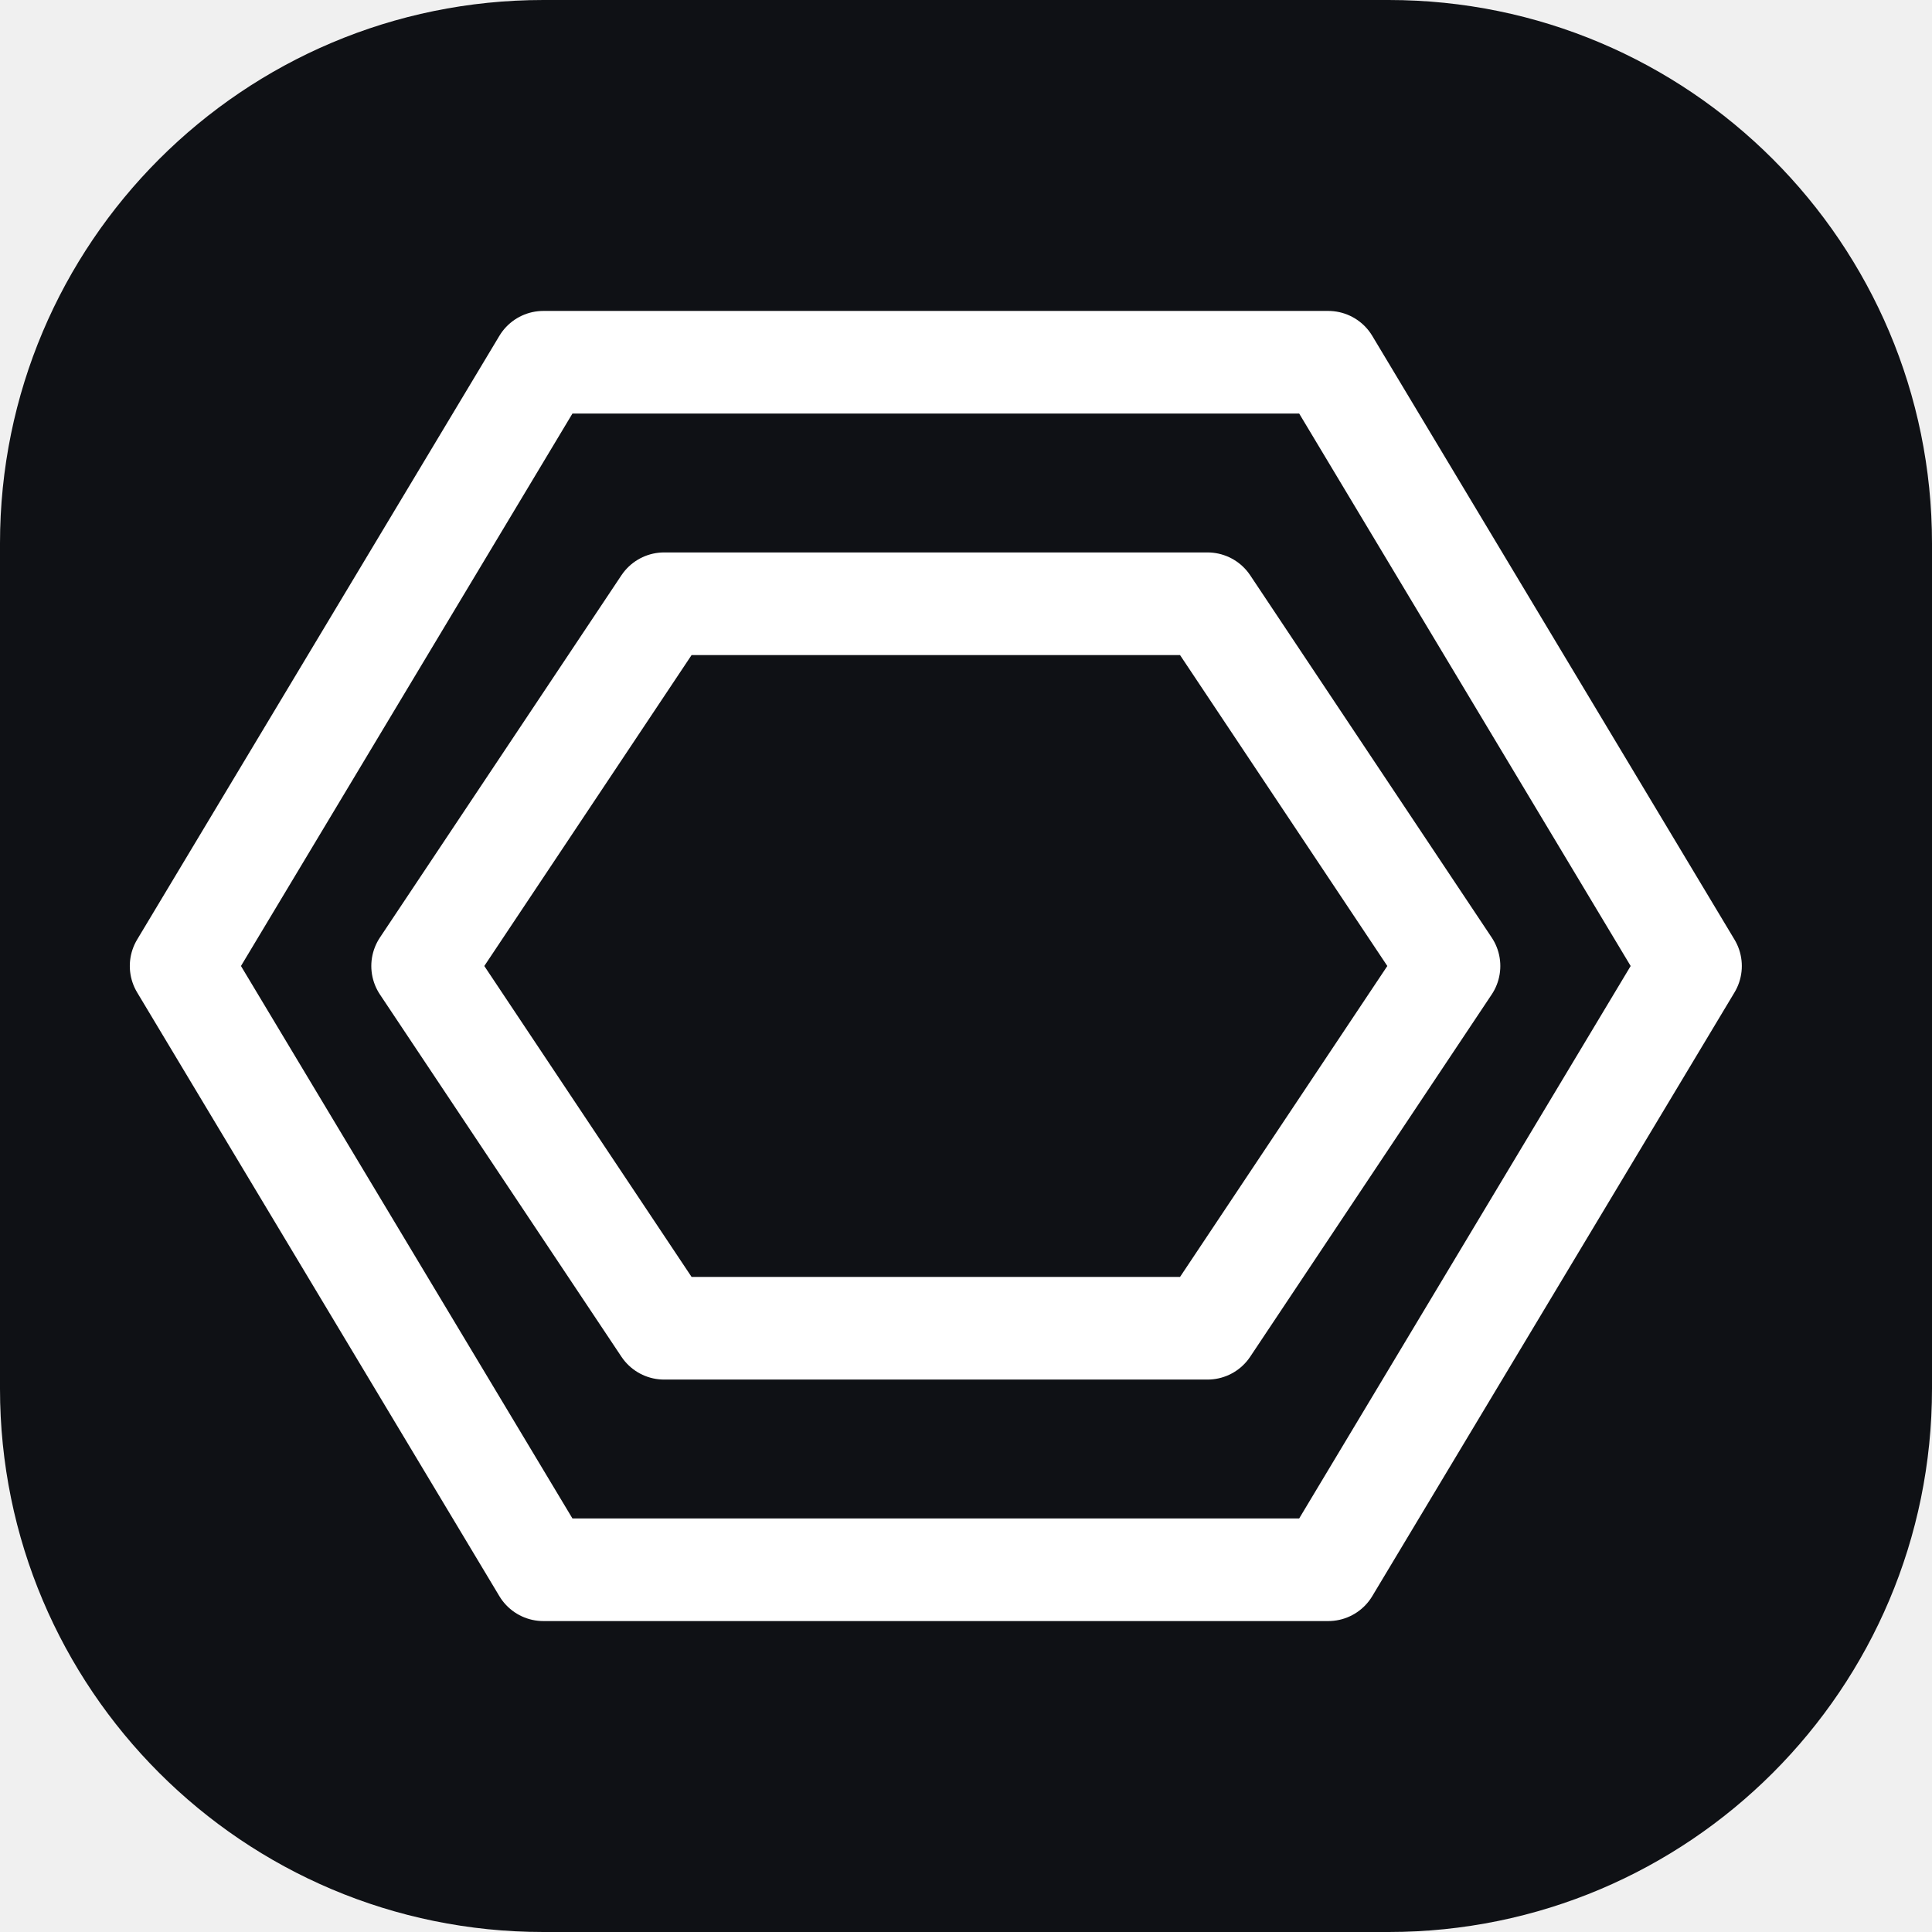
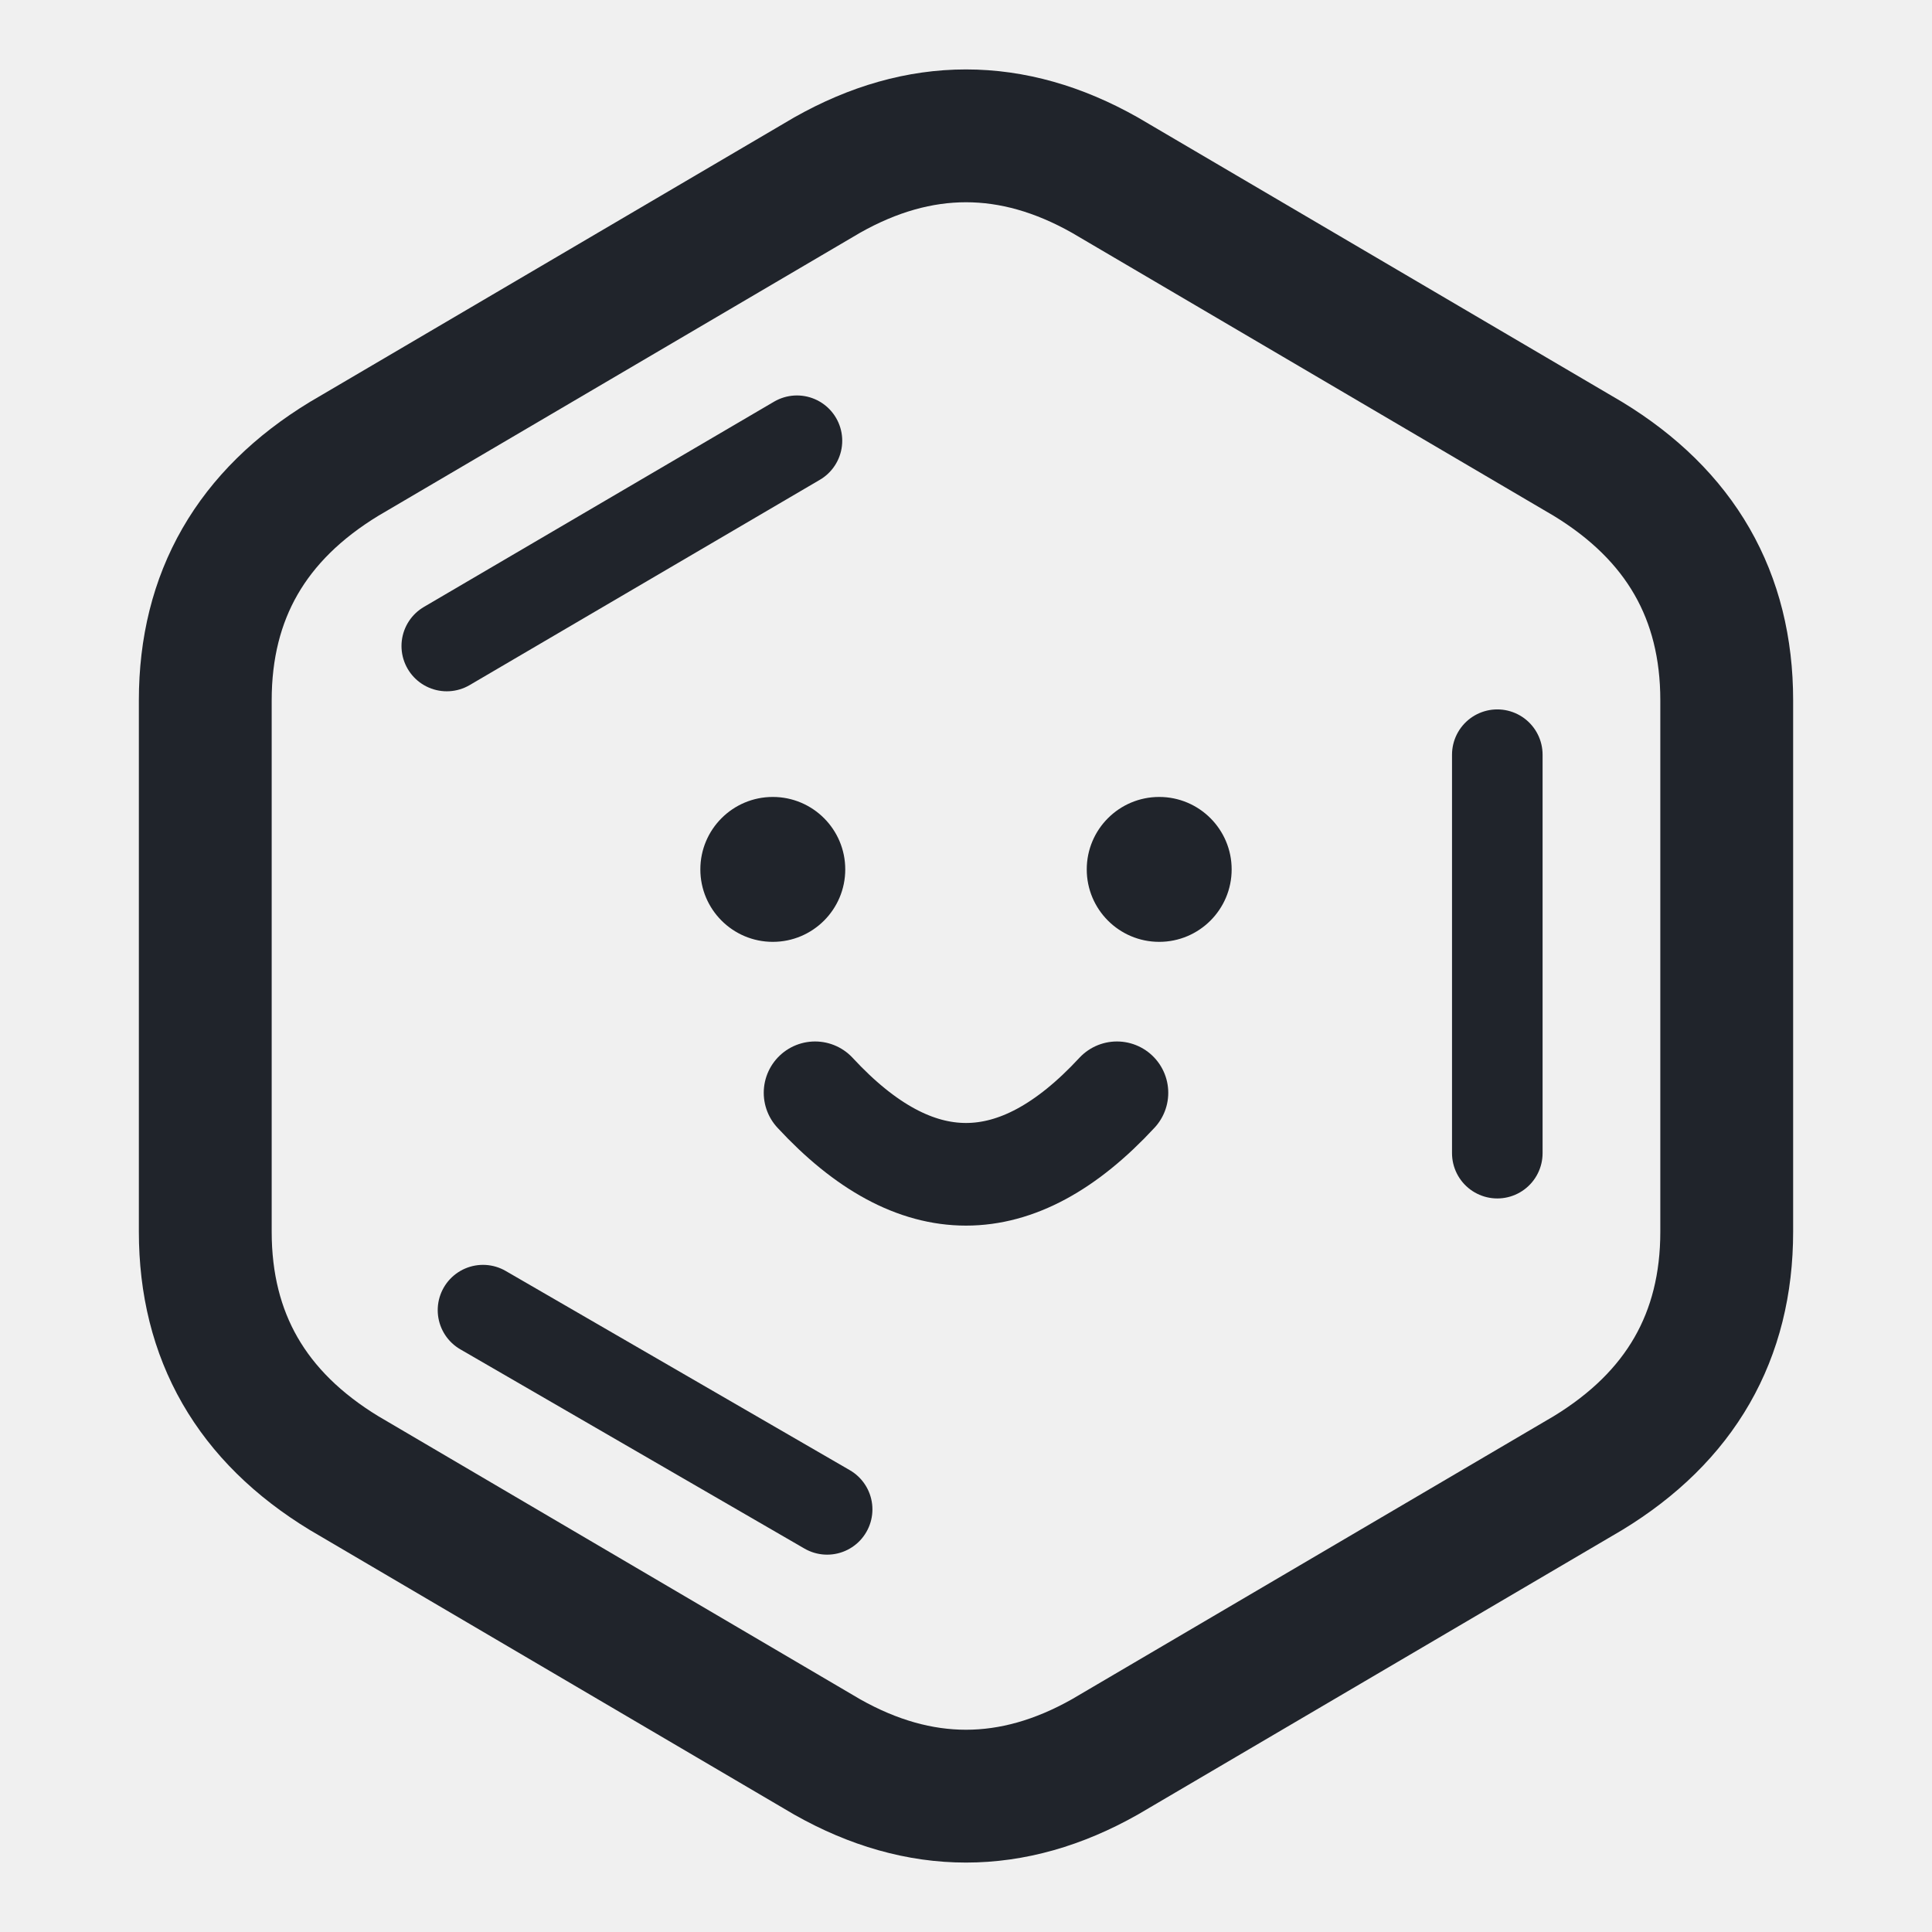
<svg xmlns="http://www.w3.org/2000/svg" viewBox="0 0 32 32">
-   <rect width="32" height="32" rx="9" fill="#0f1115" />
-   <g fill="none" stroke="#fff" stroke-width="1.7" stroke-linejoin="round">
-     <path d="m9 6 13 0 6 10-6 10H9L3 16Z" />
-     <path d="M11 10h9l4 6-4 6h-9l-4-6Z" />
+   <style>:root{color:#20242b}@media(prefers-color-scheme:dark){:root{color:#f4f6fa}}</style>
+   <g id="chem-code">
+     <g fill="none" stroke="currentColor" stroke-linecap="round" stroke-linejoin="round">
+       <path stroke-width="2.2" d="M13.7 2.9Q16 1.6 18.3 2.9l8 4.7Q28.6 9 28.6 11.6v8.8q0 2.6-2.3 4l-8 4.7q-2.3 1.3-4.6 0l-8-4.7q-2.3-1.4-2.3-4v-8.8q0-2.6 2.3-4Z" />
+       <path stroke-width="1.5" d="m7.4 10.7 5.8-3.4m11.6 5.2v6.6M8 21.7l5.7 3.3" />
+       <path stroke-width="1.7" d="M13.5 18.1q2.5 2.7 5 0" />
+     </g>
+     <g fill="currentColor" stroke="none">
+       <circle cx="12.8" cy="14.4" r="1.2" />
+       <circle cx="19.2" cy="14.4" r="1.2" />
+     </g>
  </g>
</svg>
